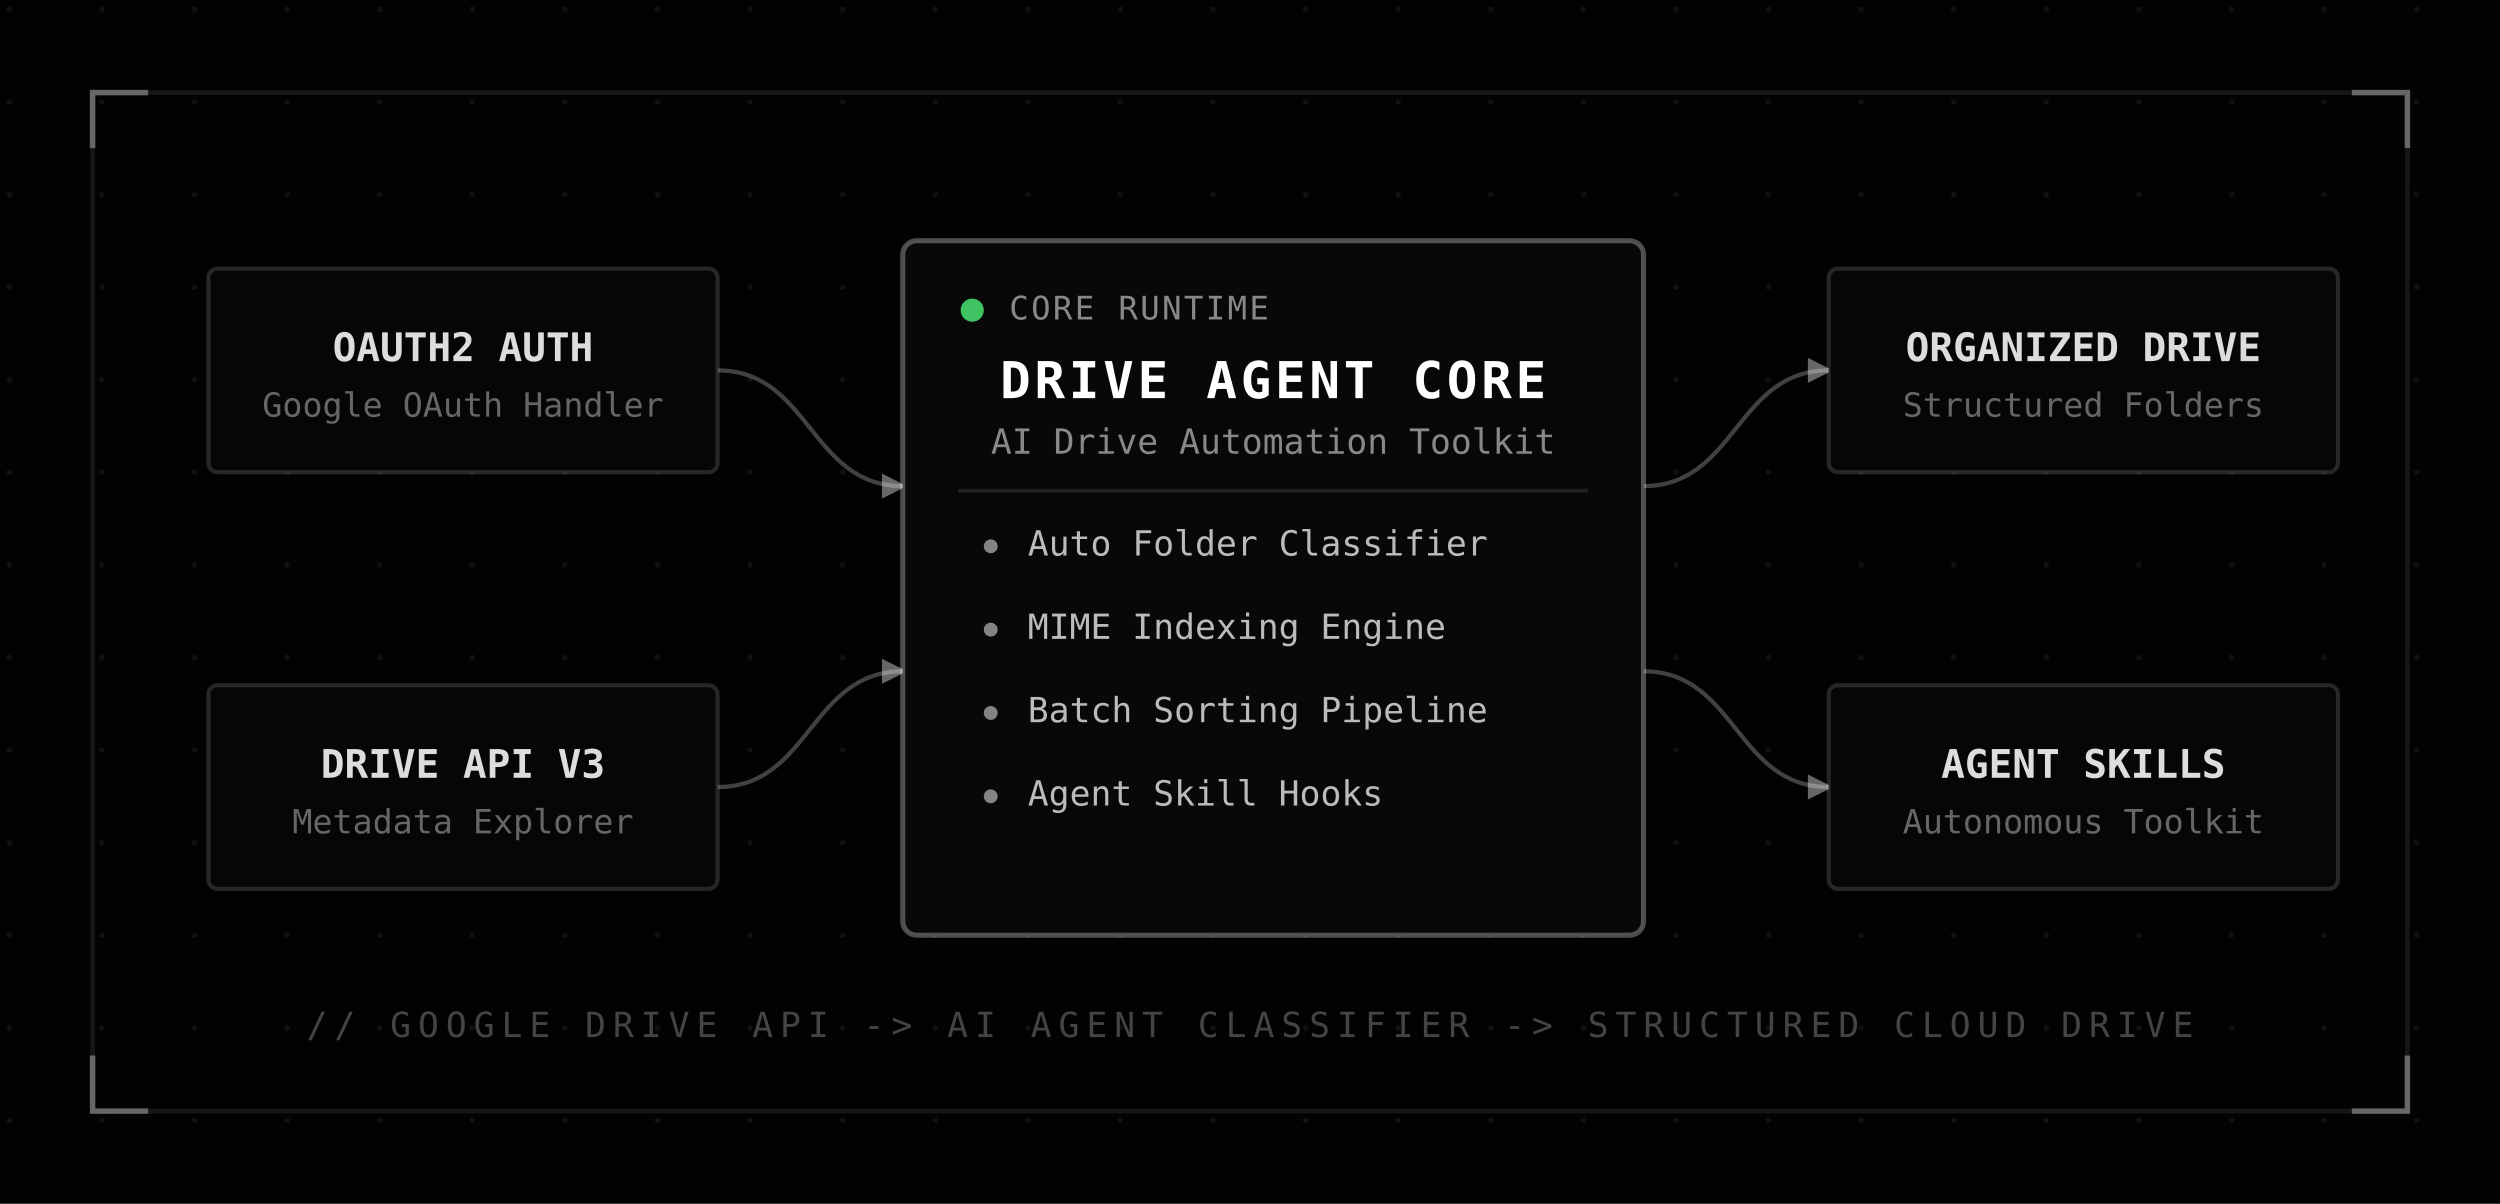
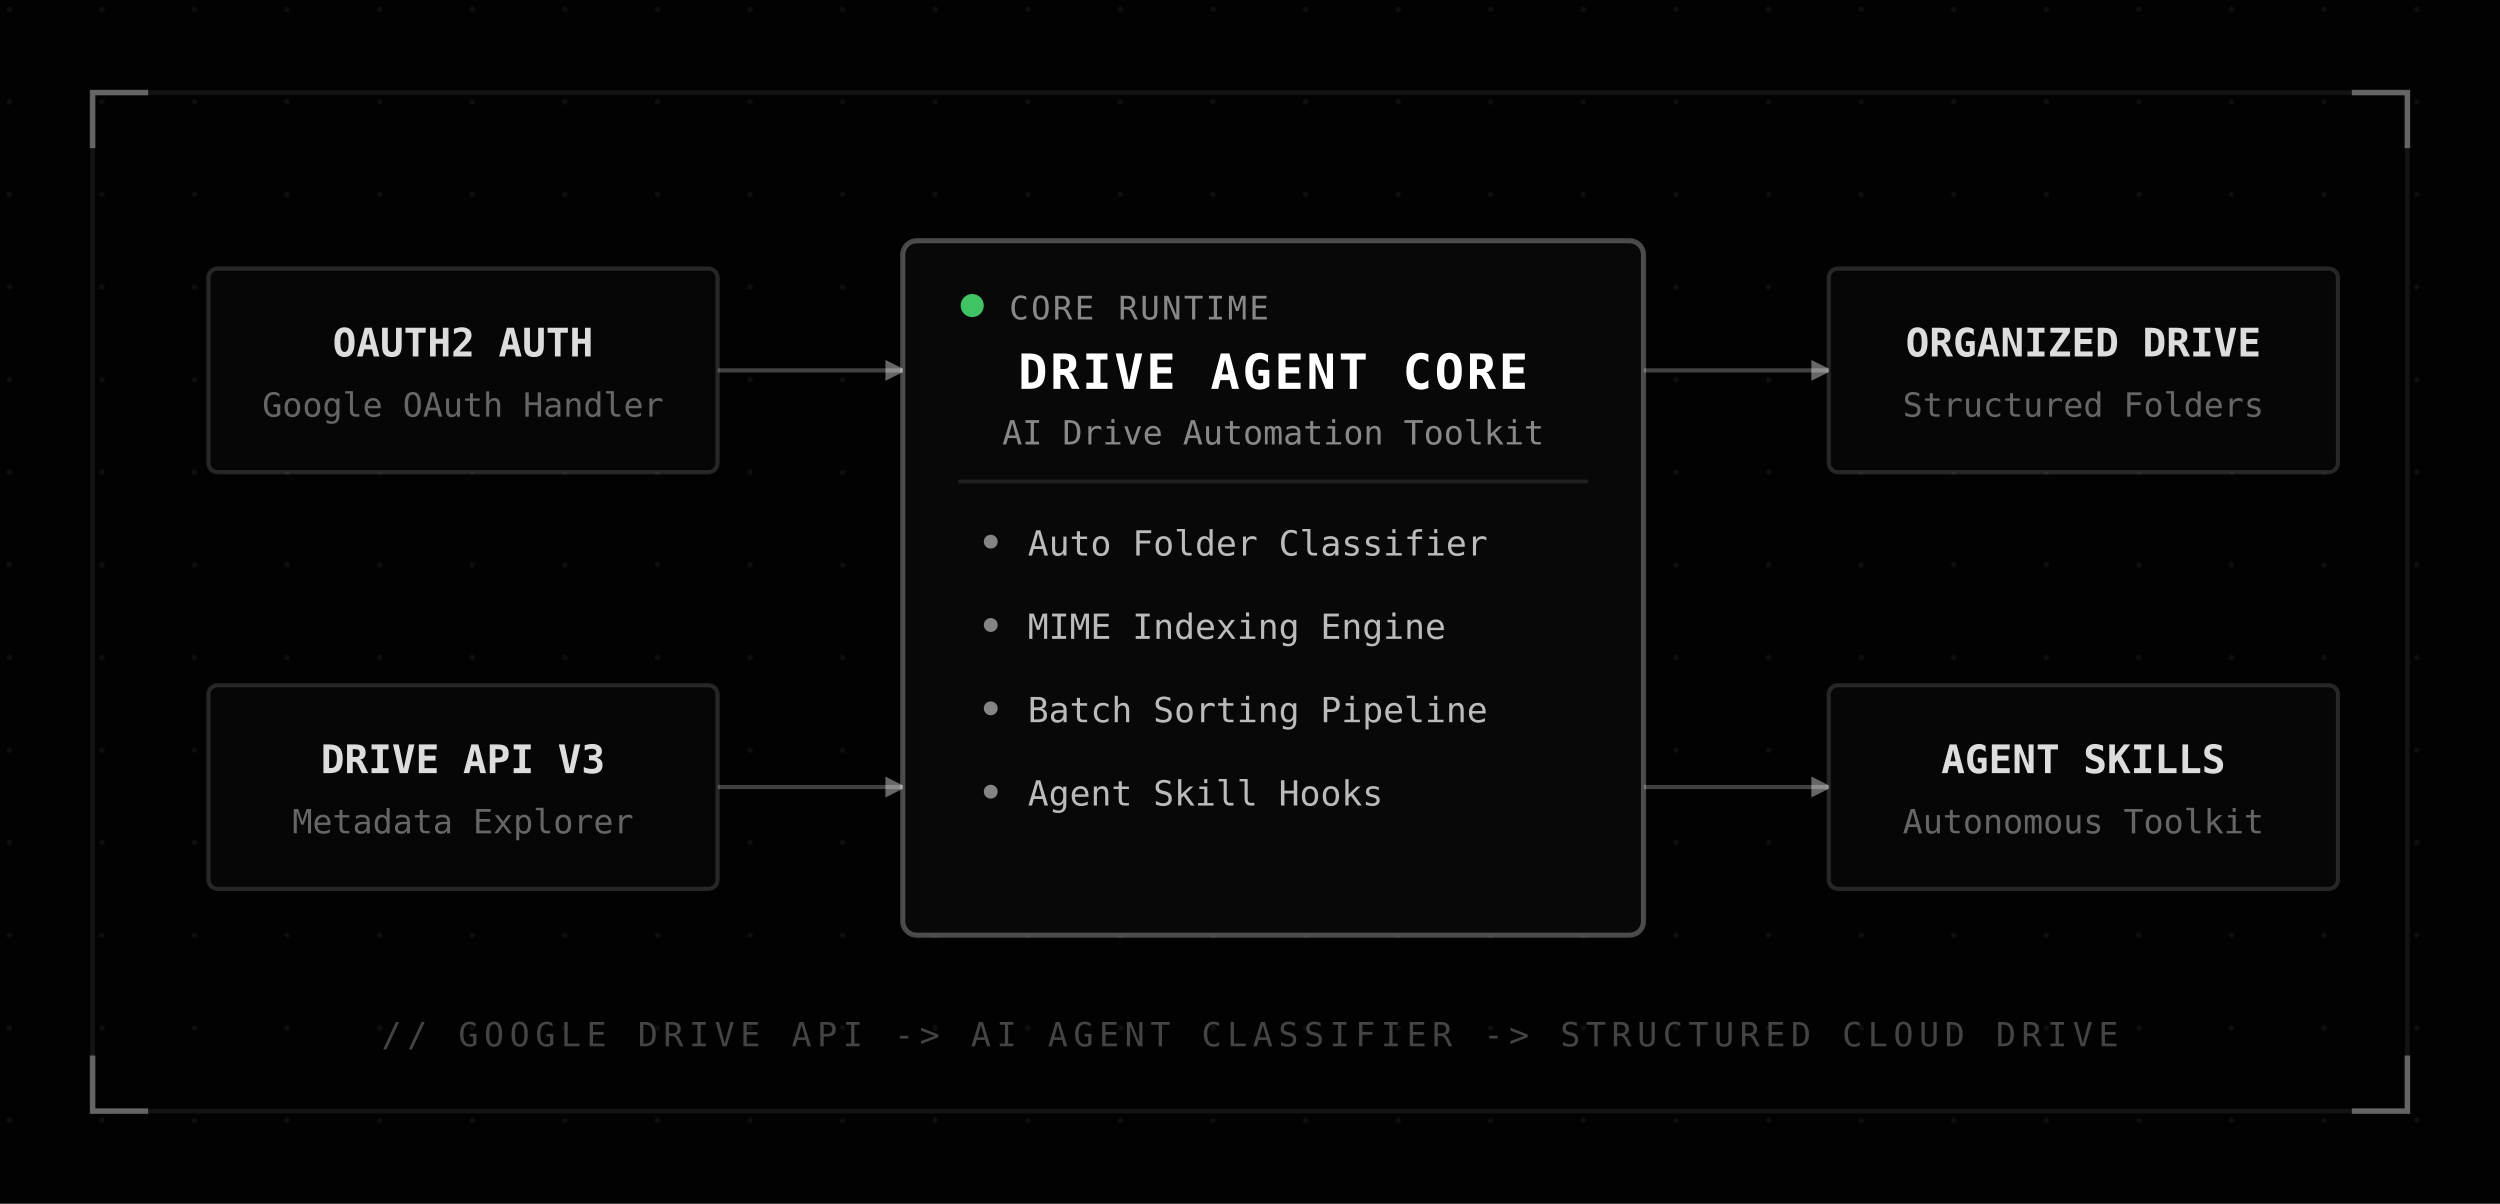
<svg xmlns="http://www.w3.org/2000/svg" viewBox="0 0 540 260" class="w-full h-full" preserveAspectRatio="xMidYMid slice">
  <defs>
    <pattern id="grid-dots-drive-organizer-agent" width="20" height="20" patternUnits="userSpaceOnUse">
-       <circle cx="2" cy="2" r="0.6" fill="rgba(255,255,255,0.06)" />
+       <circle cx="2" cy="2" r="0.6" fill="rgba(255,255,255,0.05)" />
    </pattern>
-     <marker id="arrow-drive-organizer-agent" viewBox="0 0 6 6" refX="5" refY="3" markerWidth="6" markerHeight="6" orient="auto-start-reverse">
+     <marker id="arrow-drive-organizer-agent" viewBox="0 0 6 6" refX="5" refY="3" markerWidth="5" markerHeight="5" orient="auto-start-reverse">
      <path d="M 0 0 L 6 3 L 0 6 z" fill="rgba(255,255,255,0.4)" />
    </marker>
  </defs>
  <g class="layer-background">
    <rect width="540" height="260" fill="#020202" />
    <rect width="540" height="260" fill="url(#grid-dots-drive-organizer-agent)" />
  </g>
  <g class="layer-frame">
-     <rect x="20" y="20" width="500" height="220" fill="none" stroke="rgba(255,255,255,0.08)" stroke-width="1" />
+     <rect x="20" y="20" width="500" height="220" fill="none" stroke="rgba(255,255,255,0.07)" stroke-width="1" />
    <path d="M 20 32 L 20 20 L 32 20" fill="none" stroke="rgba(255,255,255,0.35)" stroke-width="1.2" />
    <path d="M 520 32 L 520 20 L 508 20" fill="none" stroke="rgba(255,255,255,0.35)" stroke-width="1.2" />
    <path d="M 20 228 L 20 240 L 32 240" fill="none" stroke="rgba(255,255,255,0.35)" stroke-width="1.2" />
    <path d="M 520 228 L 520 240 L 508 240" fill="none" stroke="rgba(255,255,255,0.35)" stroke-width="1.2" />
  </g>
  <g class="layer-connections">
-     <path d="M 155 80 C 175 80, 175 105, 195 105" fill="none" stroke="rgba(255,255,255,0.25)" stroke-width="0.9" marker-end="url(#arrow-drive-organizer-agent)" />
-     <path d="M 155 170 C 175 170, 175 145, 195 145" fill="none" stroke="rgba(255,255,255,0.25)" stroke-width="0.9" marker-end="url(#arrow-drive-organizer-agent)" />
-     <path d="M 355 105 C 375 105, 375 80, 395 80" fill="none" stroke="rgba(255,255,255,0.25)" stroke-width="0.9" marker-end="url(#arrow-drive-organizer-agent)" />
-     <path d="M 355 145 C 375 145, 375 170, 395 170" fill="none" stroke="rgba(255,255,255,0.25)" stroke-width="0.9" marker-end="url(#arrow-drive-organizer-agent)" />
+     <line x1="155" y1="80" x2="195" y2="80" stroke="rgba(255,255,255,0.25)" stroke-width="0.9" marker-end="url(#arrow-drive-organizer-agent)" />
+     <line x1="155" y1="170" x2="195" y2="170" stroke="rgba(255,255,255,0.25)" stroke-width="0.9" marker-end="url(#arrow-drive-organizer-agent)" />
+     <line x1="355" y1="80" x2="395" y2="80" stroke="rgba(255,255,255,0.25)" stroke-width="0.9" marker-end="url(#arrow-drive-organizer-agent)" />
+     <line x1="355" y1="170" x2="395" y2="170" stroke="rgba(255,255,255,0.25)" stroke-width="0.9" marker-end="url(#arrow-drive-organizer-agent)" />
  </g>
  <g class="layer-containers">
    <rect x="45" y="58" width="110" height="44" rx="2" fill="#060606" stroke="rgba(255,255,255,0.14)" stroke-width="0.9" />
-     <text x="100" y="78" text-anchor="middle" fill="#dddddd" font-size="8.5" font-family="JetBrains Mono, monospace" font-weight="bold">OAUTH2 AUTH</text>
+     <text x="100" y="77" text-anchor="middle" fill="#dddddd" font-size="8.5" font-family="JetBrains Mono, monospace" font-weight="bold">OAUTH2 AUTH</text>
    <text x="100" y="90" text-anchor="middle" fill="#666666" font-size="7.2" font-family="JetBrains Mono, monospace">Google OAuth Handler</text>
    <rect x="45" y="148" width="110" height="44" rx="2" fill="#060606" stroke="rgba(255,255,255,0.14)" stroke-width="0.9" />
-     <text x="100" y="168" text-anchor="middle" fill="#dddddd" font-size="8.5" font-family="JetBrains Mono, monospace" font-weight="bold">DRIVE API V3</text>
+     <text x="100" y="167" text-anchor="middle" fill="#dddddd" font-size="8.5" font-family="JetBrains Mono, monospace" font-weight="bold">DRIVE API V3</text>
    <text x="100" y="180" text-anchor="middle" fill="#666666" font-size="7.2" font-family="JetBrains Mono, monospace">Metadata Explorer</text>
-     <rect x="195" y="52" width="160" height="150" rx="3" fill="#080808" stroke="rgba(255,255,255,0.3)" stroke-width="1.1" />
-     <circle cx="210" cy="67" r="2.5" fill="#40c463" />
+     <rect x="195" y="52" width="160" height="150" rx="3" fill="#080808" stroke="rgba(255,255,255,0.28)" stroke-width="1.1" />
+     <circle cx="210" cy="66" r="2.5" fill="#40c463" />
    <text x="218" y="69" fill="#888888" font-size="7" font-family="JetBrains Mono, monospace" letter-spacing="0.5">CORE RUNTIME</text>
-     <text x="275" y="86" text-anchor="middle" fill="#ffffff" font-size="11" font-family="JetBrains Mono, monospace" font-weight="bold" letter-spacing="0.8">DRIVE AGENT CORE</text>
-     <text x="275" y="98" text-anchor="middle" fill="#888888" font-size="7.5" font-family="JetBrains Mono, monospace">AI Drive Automation Toolkit</text>
-     <line x1="207" y1="106" x2="343" y2="106" stroke="rgba(255,255,255,0.1)" stroke-width="0.8" />
+     <text x="275" y="84" text-anchor="middle" fill="#ffffff" font-size="10.5" font-family="JetBrains Mono, monospace" font-weight="bold" letter-spacing="0.6">DRIVE AGENT CORE</text>
+     <text x="275" y="96" text-anchor="middle" fill="#888888" font-size="7.2" font-family="JetBrains Mono, monospace">AI Drive Automation Toolkit</text>
+     <line x1="207" y1="104" x2="343" y2="104" stroke="rgba(255,255,255,0.1)" stroke-width="0.8" />
    <g>
-       <circle cx="214" cy="118" r="1.5" fill="rgba(255,255,255,0.5)" />
+       <circle cx="214" cy="117" r="1.5" fill="rgba(255,255,255,0.5)" />
      <text x="222" y="120" fill="#bbbbbb" font-size="7.5" font-family="JetBrains Mono, monospace">Auto Folder Classifier</text>
    </g>
    <g>
-       <circle cx="214" cy="136" r="1.5" fill="rgba(255,255,255,0.5)" />
+       <circle cx="214" cy="135" r="1.5" fill="rgba(255,255,255,0.5)" />
      <text x="222" y="138" fill="#bbbbbb" font-size="7.5" font-family="JetBrains Mono, monospace">MIME Indexing Engine</text>
    </g>
    <g>
-       <circle cx="214" cy="154" r="1.5" fill="rgba(255,255,255,0.5)" />
+       <circle cx="214" cy="153" r="1.5" fill="rgba(255,255,255,0.5)" />
      <text x="222" y="156" fill="#bbbbbb" font-size="7.5" font-family="JetBrains Mono, monospace">Batch Sorting Pipeline</text>
    </g>
    <g>
-       <circle cx="214" cy="172" r="1.5" fill="rgba(255,255,255,0.5)" />
+       <circle cx="214" cy="171" r="1.5" fill="rgba(255,255,255,0.5)" />
      <text x="222" y="174" fill="#bbbbbb" font-size="7.5" font-family="JetBrains Mono, monospace">Agent Skill Hooks</text>
    </g>
    <rect x="395" y="58" width="110" height="44" rx="2" fill="#060606" stroke="rgba(255,255,255,0.14)" stroke-width="0.9" />
-     <text x="450" y="78" text-anchor="middle" fill="#dddddd" font-size="8.5" font-family="JetBrains Mono, monospace" font-weight="bold">ORGANIZED DRIVE</text>
+     <text x="450" y="77" text-anchor="middle" fill="#dddddd" font-size="8.5" font-family="JetBrains Mono, monospace" font-weight="bold">ORGANIZED DRIVE</text>
    <text x="450" y="90" text-anchor="middle" fill="#666666" font-size="7.2" font-family="JetBrains Mono, monospace">Structured Folders</text>
    <rect x="395" y="148" width="110" height="44" rx="2" fill="#060606" stroke="rgba(255,255,255,0.14)" stroke-width="0.9" />
-     <text x="450" y="168" text-anchor="middle" fill="#dddddd" font-size="8.5" font-family="JetBrains Mono, monospace" font-weight="bold">AGENT SKILLS</text>
+     <text x="450" y="167" text-anchor="middle" fill="#dddddd" font-size="8.5" font-family="JetBrains Mono, monospace" font-weight="bold">AGENT SKILLS</text>
    <text x="450" y="180" text-anchor="middle" fill="#666666" font-size="7.2" font-family="JetBrains Mono, monospace">Autonomous Toolkit</text>
  </g>
  <g class="layer-footer">
-     <text x="270" y="224" text-anchor="middle" fill="#444444" font-size="7.5" font-family="JetBrains Mono, monospace" letter-spacing="1.5">// GOOGLE DRIVE API -&gt; AI AGENT CLASSIFIER -&gt; STRUCTURED CLOUD DRIVE</text>
+     <text x="270" y="226" text-anchor="middle" fill="#444444" font-size="7.2" font-family="JetBrains Mono, monospace" letter-spacing="1.2">// GOOGLE DRIVE API -&gt; AI AGENT CLASSIFIER -&gt; STRUCTURED CLOUD DRIVE</text>
  </g>
</svg>
